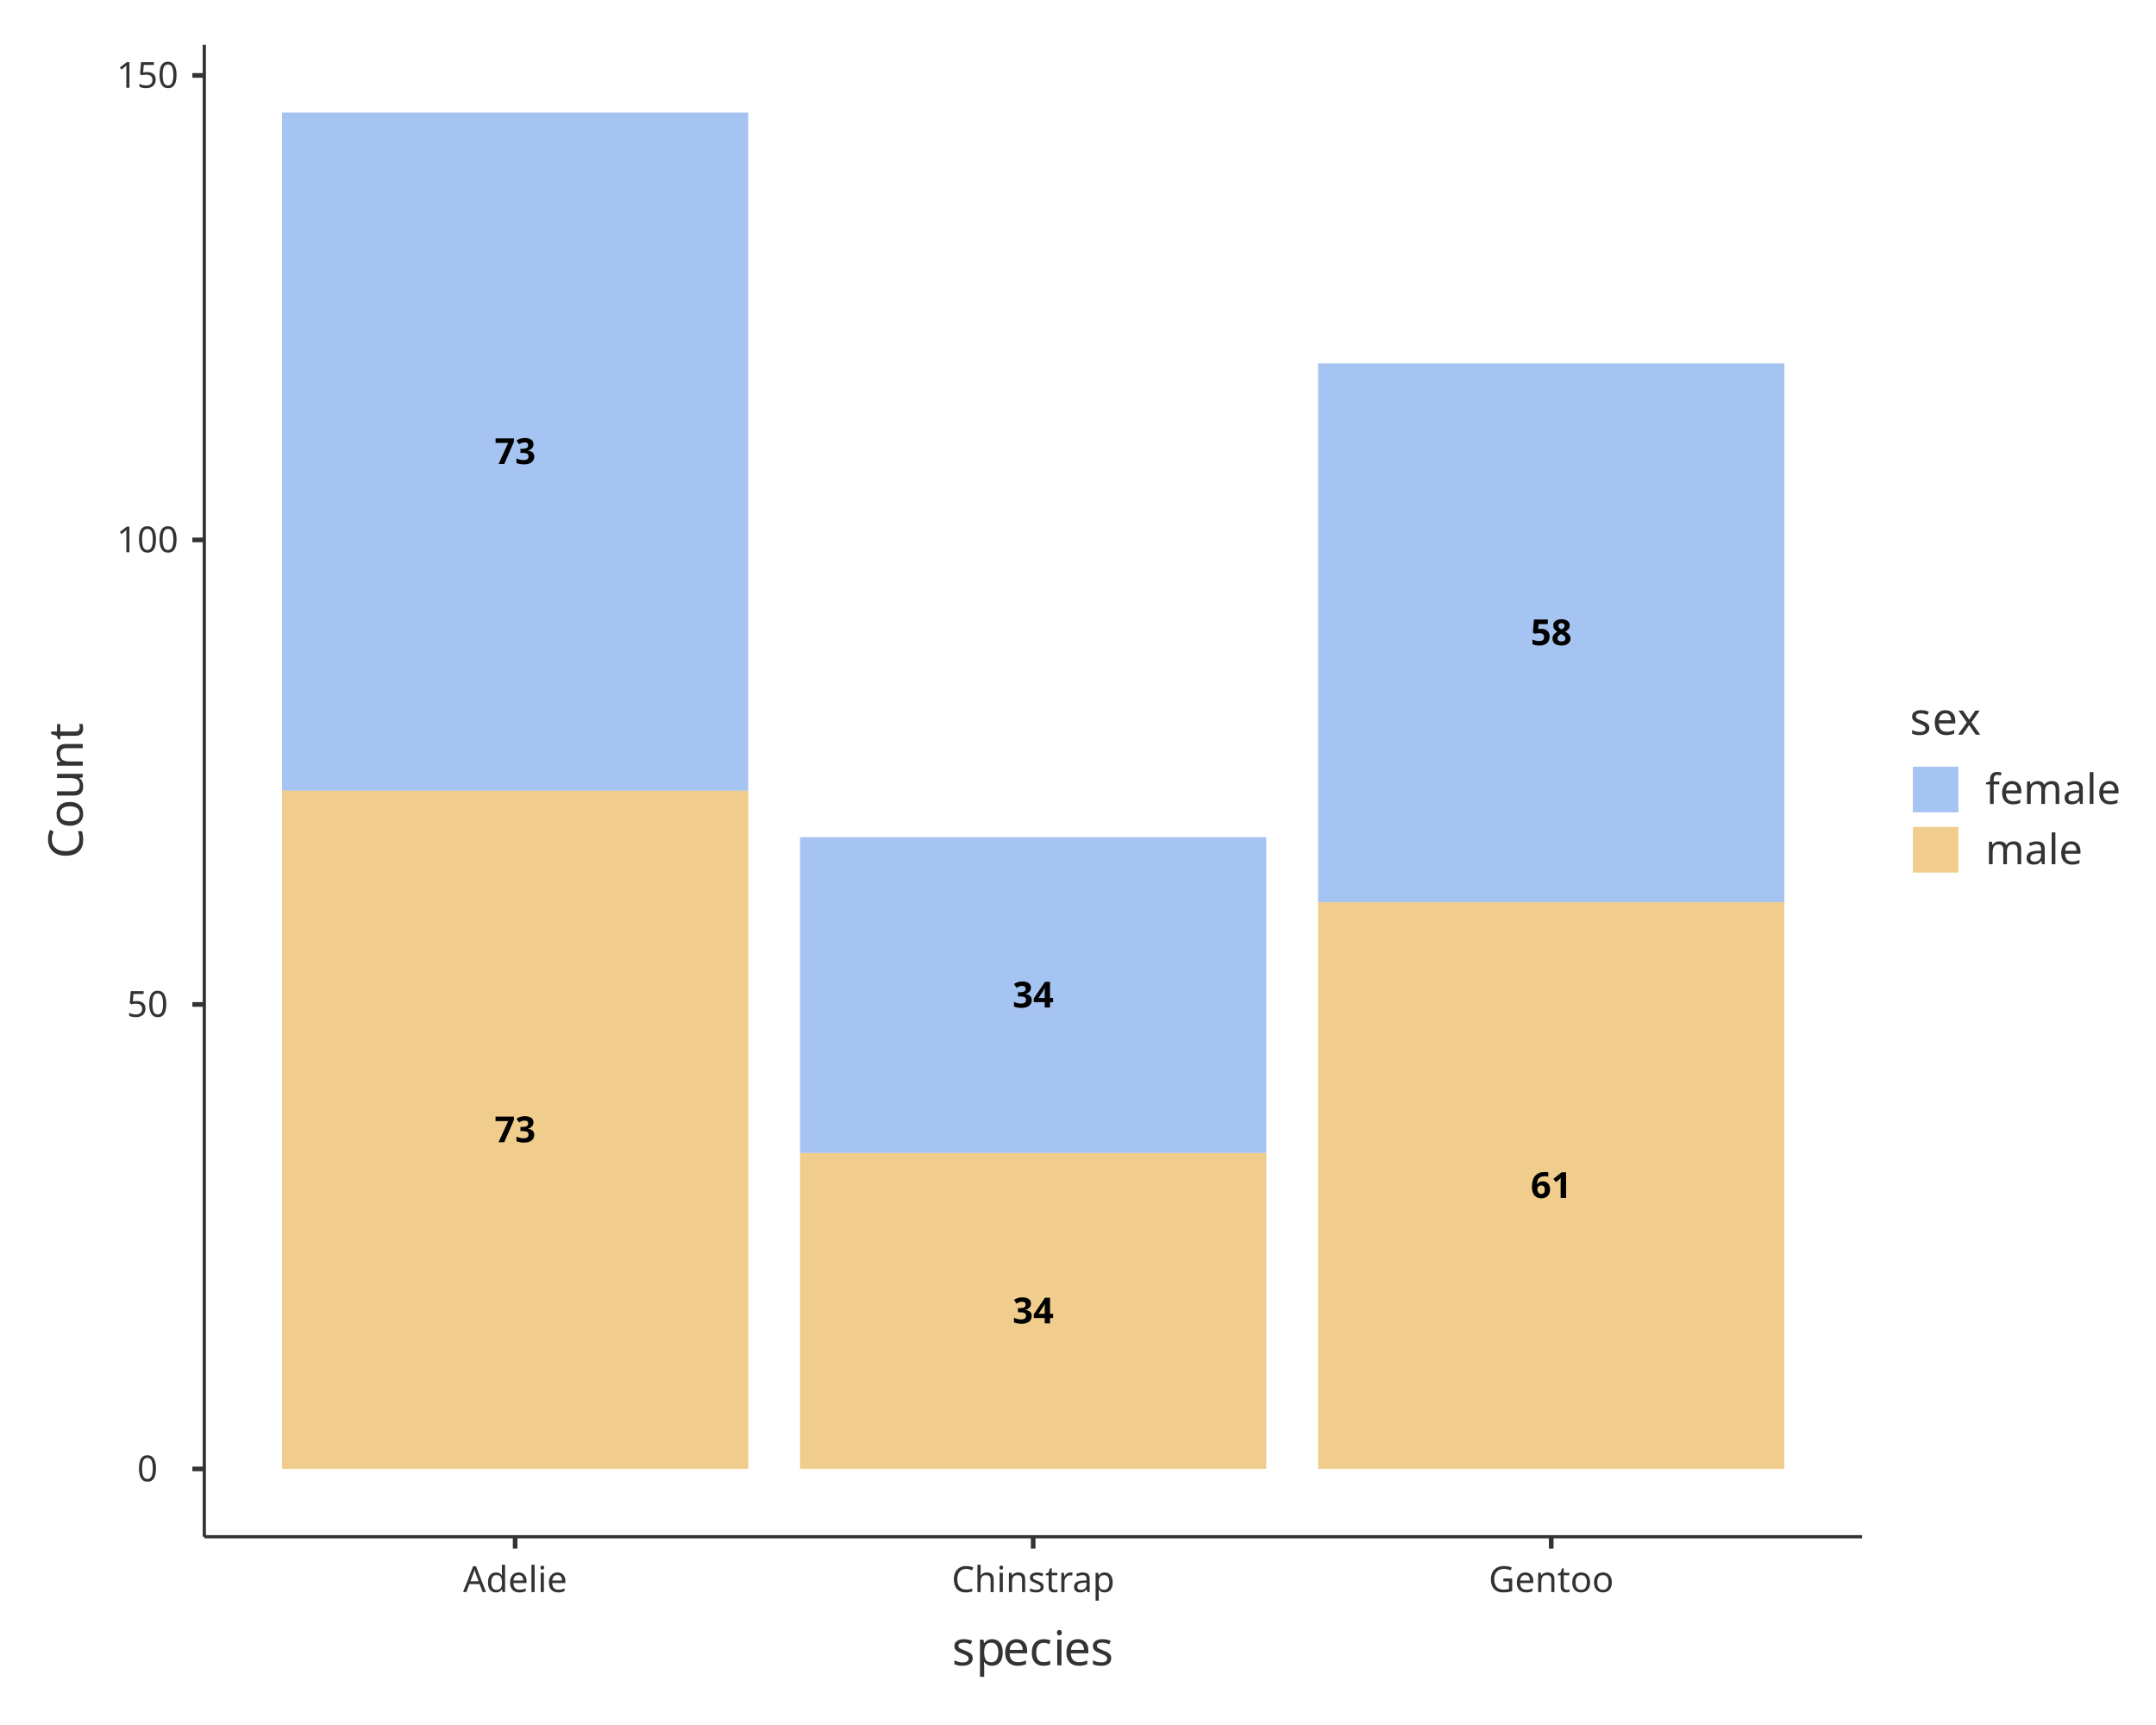
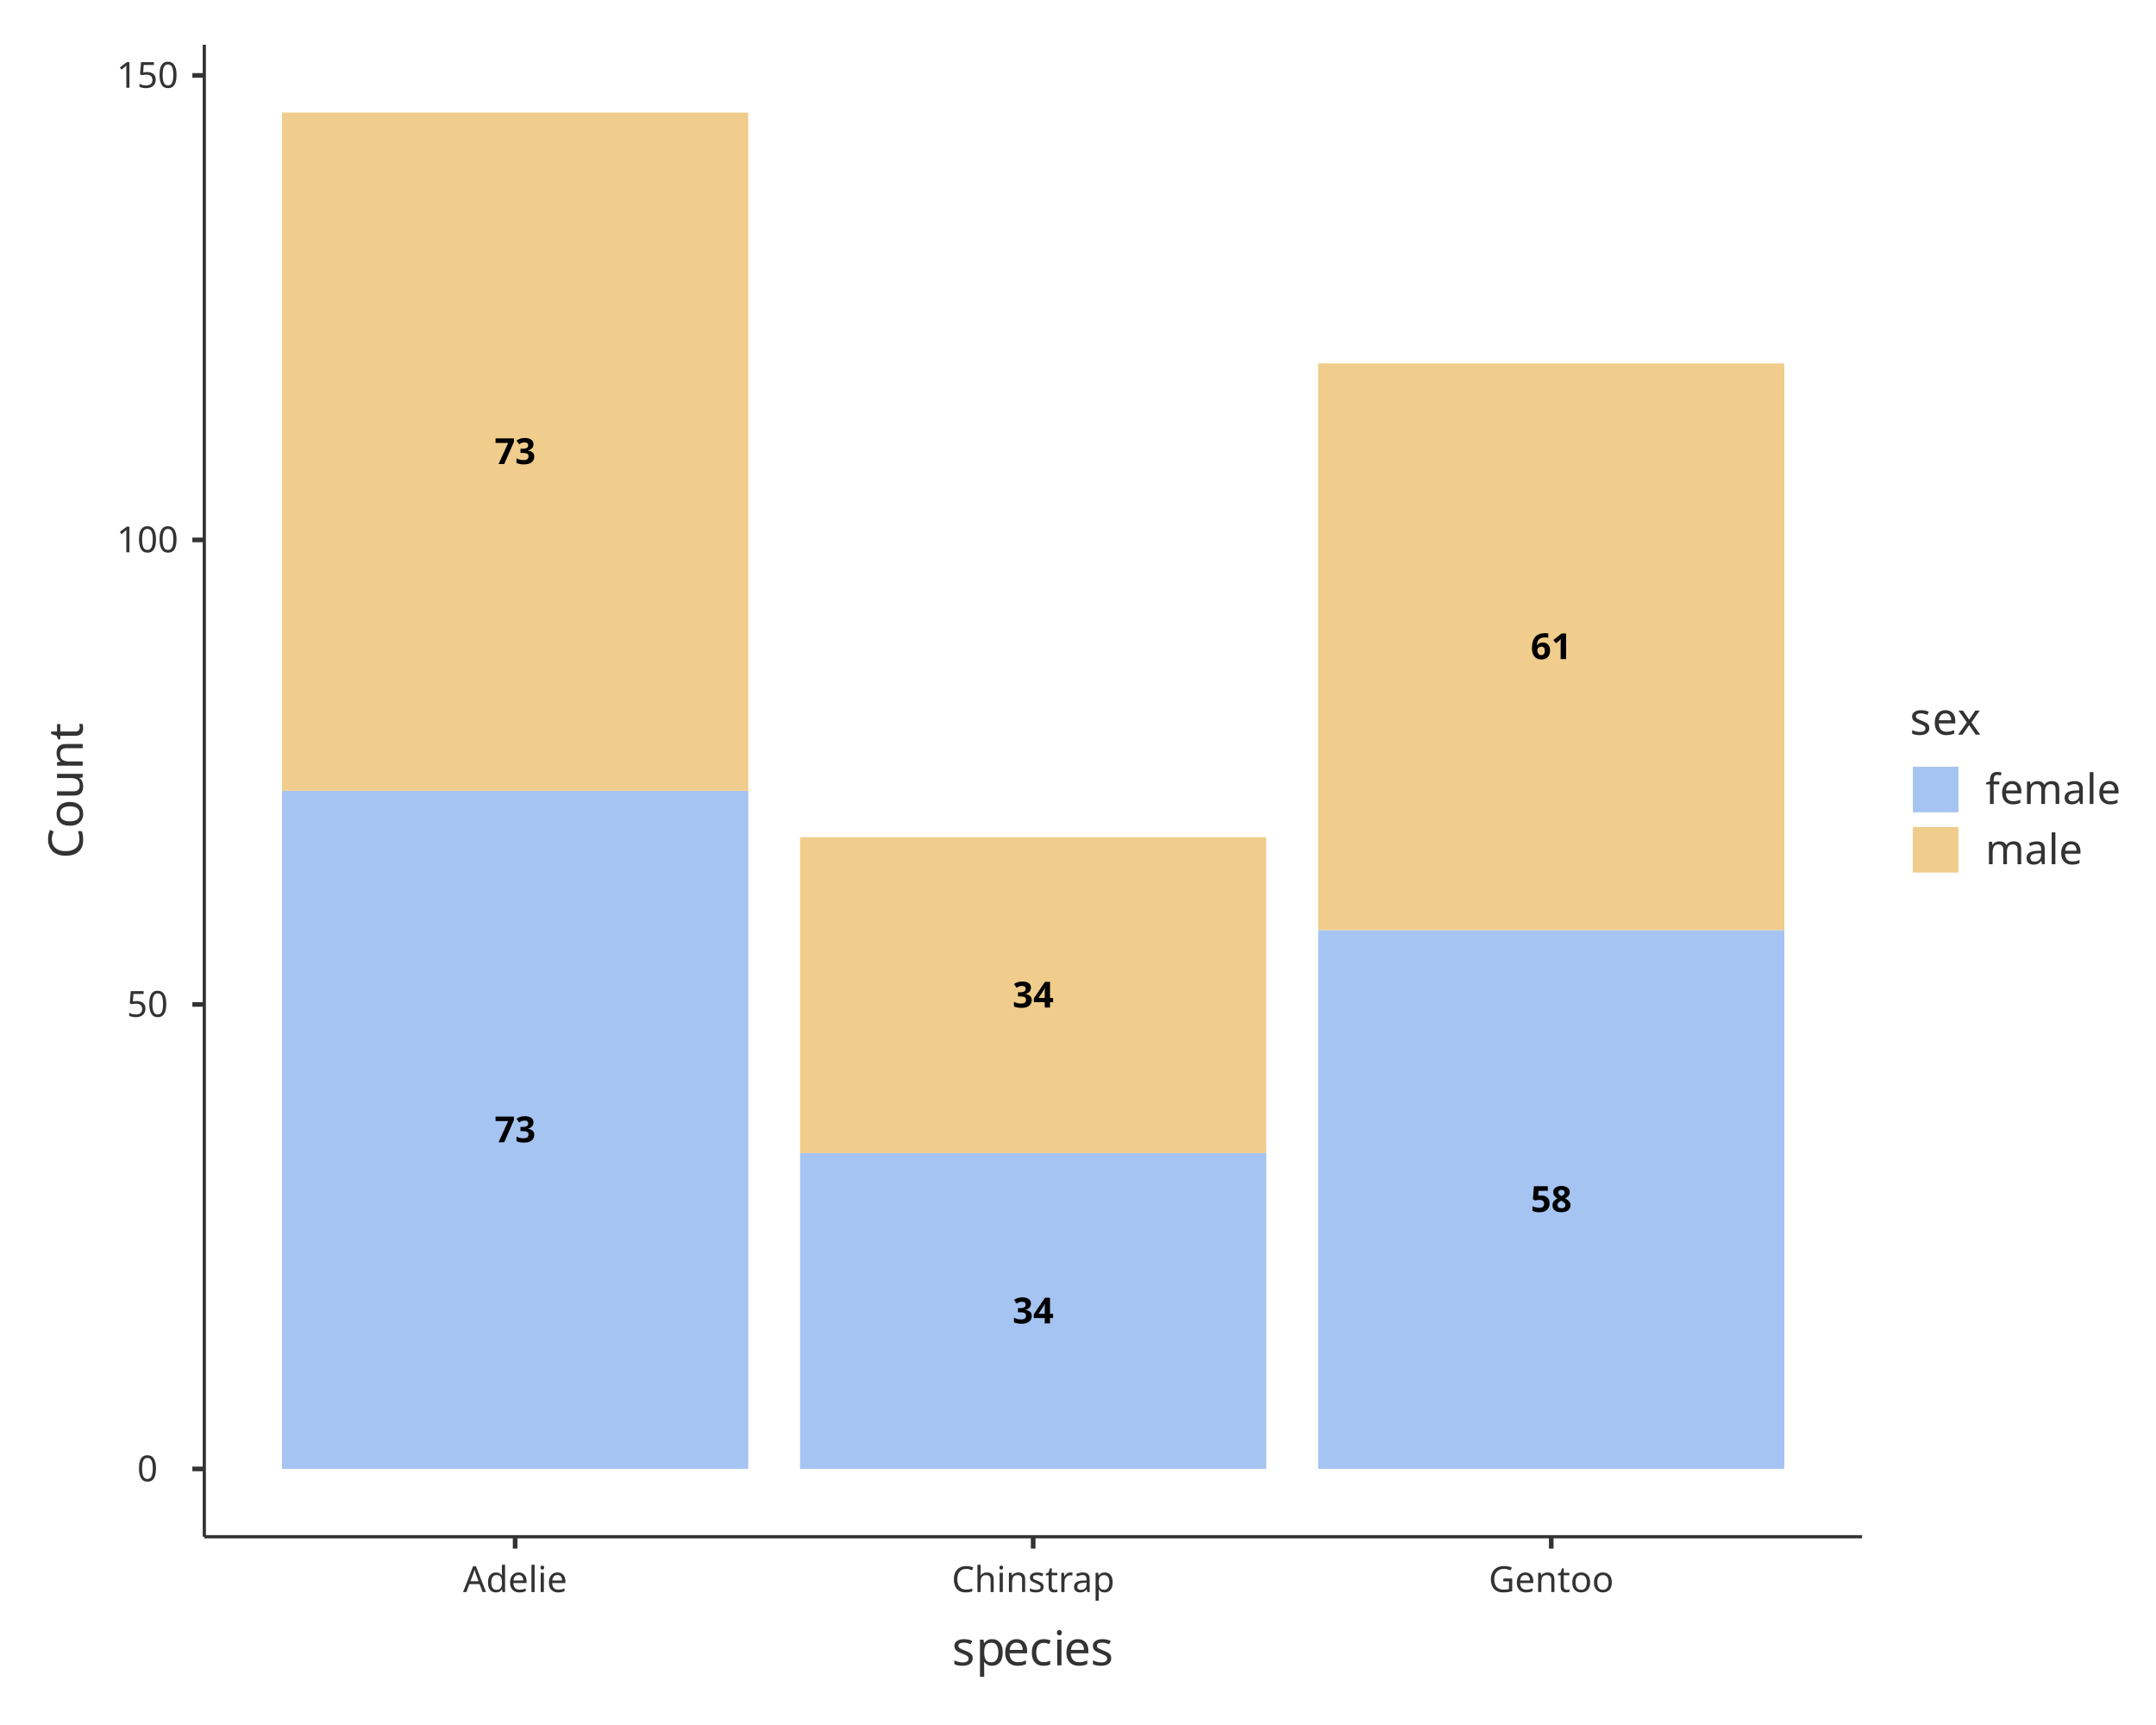
<svg xmlns="http://www.w3.org/2000/svg" class="svglite" data-engine-version="2.0" width="720.00pt" height="576.00pt" viewBox="0 0 720.00 576.00">
  <defs>
    <style type="text/css">
    .svglite line, .svglite polyline, .svglite polygon, .svglite path, .svglite rect, .svglite circle {
      fill: none;
      stroke: #000000;
      stroke-linecap: round;
      stroke-linejoin: round;
      stroke-miterlimit: 10.00;
    }
  </style>
  </defs>
  <rect width="100%" height="100%" style="stroke: none; fill: #FFFFFF;" />
  <defs>
    <clipPath id="cpMC4wMHw3MjAuMDB8MC4wMHw1NzYuMDA=">
      <rect x="0.00" y="0.00" width="720.00" height="576.00" />
    </clipPath>
  </defs>
  <g clip-path="url(#cpMC4wMHw3MjAuMDB8MC4wMHw1NzYuMDA=)">
    <rect x="0" y="0.00" width="720.00" height="576.00" style="stroke-width: 1.55; stroke: none;" />
    <rect x="68.23" y="14.94" width="553.61" height="498.19" style="stroke-width: 1.55; stroke: none;" />
-     <rect x="94.18" y="37.59" width="155.70" height="226.45" style="stroke-width: 1.55; stroke: none; stroke-linecap: butt; stroke-linejoin: miter; fill: #A6C4F1;" />
-     <rect x="94.18" y="264.04" width="155.70" height="226.45" style="stroke-width: 1.55; stroke: none; stroke-linecap: butt; stroke-linejoin: miter; fill: #F0CD8C;" />
-     <rect x="267.18" y="279.55" width="155.70" height="105.47" style="stroke-width: 1.55; stroke: none; stroke-linecap: butt; stroke-linejoin: miter; fill: #A6C4F1;" />
-     <rect x="267.18" y="385.02" width="155.70" height="105.47" style="stroke-width: 1.55; stroke: none; stroke-linecap: butt; stroke-linejoin: miter; fill: #F0CD8C;" />
-     <rect x="440.19" y="121.35" width="155.70" height="179.92" style="stroke-width: 1.55; stroke: none; stroke-linecap: butt; stroke-linejoin: miter; fill: #A6C4F1;" />
-     <rect x="440.19" y="301.27" width="155.70" height="189.23" style="stroke-width: 1.55; stroke: none; stroke-linecap: butt; stroke-linejoin: miter; fill: #F0CD8C;" />
+     <rect x="94.18" y="264.04" width="155.70" height="226.45" style="stroke-width: 1.55; stroke: none; stroke-linecap: butt; stroke-linejoin: miter; fill: #A6C4F1;" />
+     <rect x="94.18" y="37.59" width="155.70" height="226.45" style="stroke-width: 1.55; stroke: none; stroke-linecap: butt; stroke-linejoin: miter; fill: #F0CD8C;" />
+     <rect x="267.18" y="385.02" width="155.70" height="105.47" style="stroke-width: 1.55; stroke: none; stroke-linecap: butt; stroke-linejoin: miter; fill: #A6C4F1;" />
+     <rect x="267.18" y="279.55" width="155.70" height="105.47" style="stroke-width: 1.55; stroke: none; stroke-linecap: butt; stroke-linejoin: miter; fill: #F0CD8C;" />
+     <rect x="440.19" y="310.57" width="155.70" height="179.92" style="stroke-width: 1.55; stroke: none; stroke-linecap: butt; stroke-linejoin: miter; fill: #A6C4F1;" />
+     <rect x="440.19" y="121.35" width="155.70" height="189.23" style="stroke-width: 1.55; stroke: none; stroke-linecap: butt; stroke-linejoin: miter; fill: #F0CD8C;" />
+     <text x="172.03" y="381.40" text-anchor="middle" style="font-size: 12.00px; font-weight: bold; font-family: sans;" textLength="13.35px" lengthAdjust="spacingAndGlyphs">73</text>
    <text x="172.03" y="154.94" text-anchor="middle" style="font-size: 12.00px; font-weight: bold; font-family: sans;" textLength="13.35px" lengthAdjust="spacingAndGlyphs">73</text>
-     <text x="172.03" y="381.40" text-anchor="middle" style="font-size: 12.00px; font-weight: bold; font-family: sans;" textLength="13.35px" lengthAdjust="spacingAndGlyphs">73</text>
+     <text x="345.03" y="441.89" text-anchor="middle" style="font-size: 12.00px; font-weight: bold; font-family: sans;" textLength="13.35px" lengthAdjust="spacingAndGlyphs">34</text>
    <text x="345.03" y="336.42" text-anchor="middle" style="font-size: 12.00px; font-weight: bold; font-family: sans;" textLength="13.35px" lengthAdjust="spacingAndGlyphs">34</text>
-     <text x="345.03" y="441.89" text-anchor="middle" style="font-size: 12.00px; font-weight: bold; font-family: sans;" textLength="13.35px" lengthAdjust="spacingAndGlyphs">34</text>
-     <text x="518.04" y="215.43" text-anchor="middle" style="font-size: 12.00px; font-weight: bold; font-family: sans;" textLength="13.35px" lengthAdjust="spacingAndGlyphs">58</text>
-     <text x="518.04" y="400.01" text-anchor="middle" style="font-size: 12.00px; font-weight: bold; font-family: sans;" textLength="13.35px" lengthAdjust="spacingAndGlyphs">61</text>
+     <text x="518.04" y="404.66" text-anchor="middle" style="font-size: 12.00px; font-weight: bold; font-family: sans;" textLength="13.35px" lengthAdjust="spacingAndGlyphs">58</text>
+     <text x="518.04" y="220.09" text-anchor="middle" style="font-size: 12.00px; font-weight: bold; font-family: sans;" textLength="13.35px" lengthAdjust="spacingAndGlyphs">61</text>
    <polyline points="68.23,513.14 68.23,14.94 " style="stroke-width: 1.07; stroke: #333333; stroke-linecap: butt;" />
    <text x="49.25" y="494.62" text-anchor="middle" style="font-size: 12.00px; fill: #333333; font-family: sans;" textLength="6.67px" lengthAdjust="spacingAndGlyphs">0</text>
    <text x="49.25" y="339.52" text-anchor="middle" style="font-size: 12.00px; fill: #333333; font-family: sans;" textLength="13.35px" lengthAdjust="spacingAndGlyphs">50</text>
    <text x="49.25" y="184.41" text-anchor="middle" style="font-size: 12.00px; fill: #333333; font-family: sans;" textLength="20.02px" lengthAdjust="spacingAndGlyphs">100</text>
    <text x="49.25" y="29.31" text-anchor="middle" style="font-size: 12.00px; fill: #333333; font-family: sans;" textLength="20.02px" lengthAdjust="spacingAndGlyphs">150</text>
    <polyline points="64.24,490.49 68.23,490.49 " style="stroke-width: 1.55; stroke: #333333; stroke-linecap: butt;" />
    <polyline points="64.24,335.39 68.23,335.39 " style="stroke-width: 1.55; stroke: #333333; stroke-linecap: butt;" />
    <polyline points="64.24,180.28 68.23,180.28 " style="stroke-width: 1.55; stroke: #333333; stroke-linecap: butt;" />
    <polyline points="64.24,25.18 68.23,25.18 " style="stroke-width: 1.55; stroke: #333333; stroke-linecap: butt;" />
    <polyline points="68.23,513.14 621.84,513.14 " style="stroke-width: 1.07; stroke: #333333; stroke-linecap: butt;" />
    <polyline points="172.03,517.12 172.03,513.14 " style="stroke-width: 1.55; stroke: #333333; stroke-linecap: butt;" />
    <polyline points="345.03,517.12 345.03,513.14 " style="stroke-width: 1.55; stroke: #333333; stroke-linecap: butt;" />
    <polyline points="518.04,517.12 518.04,513.14 " style="stroke-width: 1.55; stroke: #333333; stroke-linecap: butt;" />
    <text x="172.03" y="531.61" text-anchor="middle" style="font-size: 12.00px; fill: #333333; font-family: sans;" textLength="33.36px" lengthAdjust="spacingAndGlyphs">Adelie</text>
    <text x="345.03" y="531.61" text-anchor="middle" style="font-size: 12.00px; fill: #333333; font-family: sans;" textLength="51.36px" lengthAdjust="spacingAndGlyphs">Chinstrap</text>
    <text x="518.04" y="531.61" text-anchor="middle" style="font-size: 12.00px; fill: #333333; font-family: sans;" textLength="39.37px" lengthAdjust="spacingAndGlyphs">Gentoo</text>
    <text x="317.90" y="556.07" style="font-size: 16.00px; fill: #333333; font-family: sans;" textLength="8.01px" lengthAdjust="spacingAndGlyphs">s</text>
    <text x="325.91" y="556.07" style="font-size: 16.00px; fill: #333333; font-family: sans;" textLength="8.90px" lengthAdjust="spacingAndGlyphs">p</text>
    <text x="334.81" y="556.07" style="font-size: 16.00px; fill: #333333; font-family: sans;" textLength="8.90px" lengthAdjust="spacingAndGlyphs">e</text>
    <text x="343.71" y="556.07" style="font-size: 16.00px; fill: #333333; font-family: sans;" textLength="8.01px" lengthAdjust="spacingAndGlyphs">c</text>
    <text x="351.71" y="556.07" style="font-size: 16.00px; fill: #333333; font-family: sans;" textLength="3.55px" lengthAdjust="spacingAndGlyphs">i</text>
    <text x="355.26" y="556.07" style="font-size: 16.00px; fill: #333333; font-family: sans;" textLength="8.90px" lengthAdjust="spacingAndGlyphs">e</text>
    <text x="364.16" y="556.07" style="font-size: 16.00px; fill: #333333; font-family: sans;" textLength="8.01px" lengthAdjust="spacingAndGlyphs">s</text>
    <text transform="translate(27.62,264.04) rotate(-90)" text-anchor="middle" style="font-size: 16.00px; fill: #333333; font-family: sans;" textLength="42.70px" lengthAdjust="spacingAndGlyphs">Count</text>
    <rect x="637.78" y="235.69" width="67.28" height="56.70" style="stroke-width: 1.55; stroke: none;" />
    <text x="637.78" y="245.32" style="font-size: 15.00px; fill: #333333; font-family: sans;" textLength="7.51px" lengthAdjust="spacingAndGlyphs">s</text>
    <text x="645.29" y="245.32" style="font-size: 15.00px; fill: #333333; font-family: sans;" textLength="8.34px" lengthAdjust="spacingAndGlyphs">e</text>
    <text x="653.63" y="245.32" style="font-size: 15.00px; fill: #333333; font-family: sans;" textLength="7.51px" lengthAdjust="spacingAndGlyphs">x</text>
    <rect x="638.81" y="256.02" width="15.22" height="15.22" style="stroke-width: 1.55; stroke: none; stroke-linecap: butt; stroke-linejoin: miter; fill: #A6C4F1;" />
    <rect x="638.81" y="276.14" width="15.22" height="15.22" style="stroke-width: 1.55; stroke: none; stroke-linecap: butt; stroke-linejoin: miter; fill: #F0CD8C;" />
    <text x="663.03" y="268.45" style="font-size: 14.00px; fill: #333333; font-family: sans;" textLength="42.03px" lengthAdjust="spacingAndGlyphs">female</text>
    <text x="663.03" y="288.57" style="font-size: 14.00px; fill: #333333; font-family: sans;" textLength="30.35px" lengthAdjust="spacingAndGlyphs">male</text>
  </g>
</svg>
